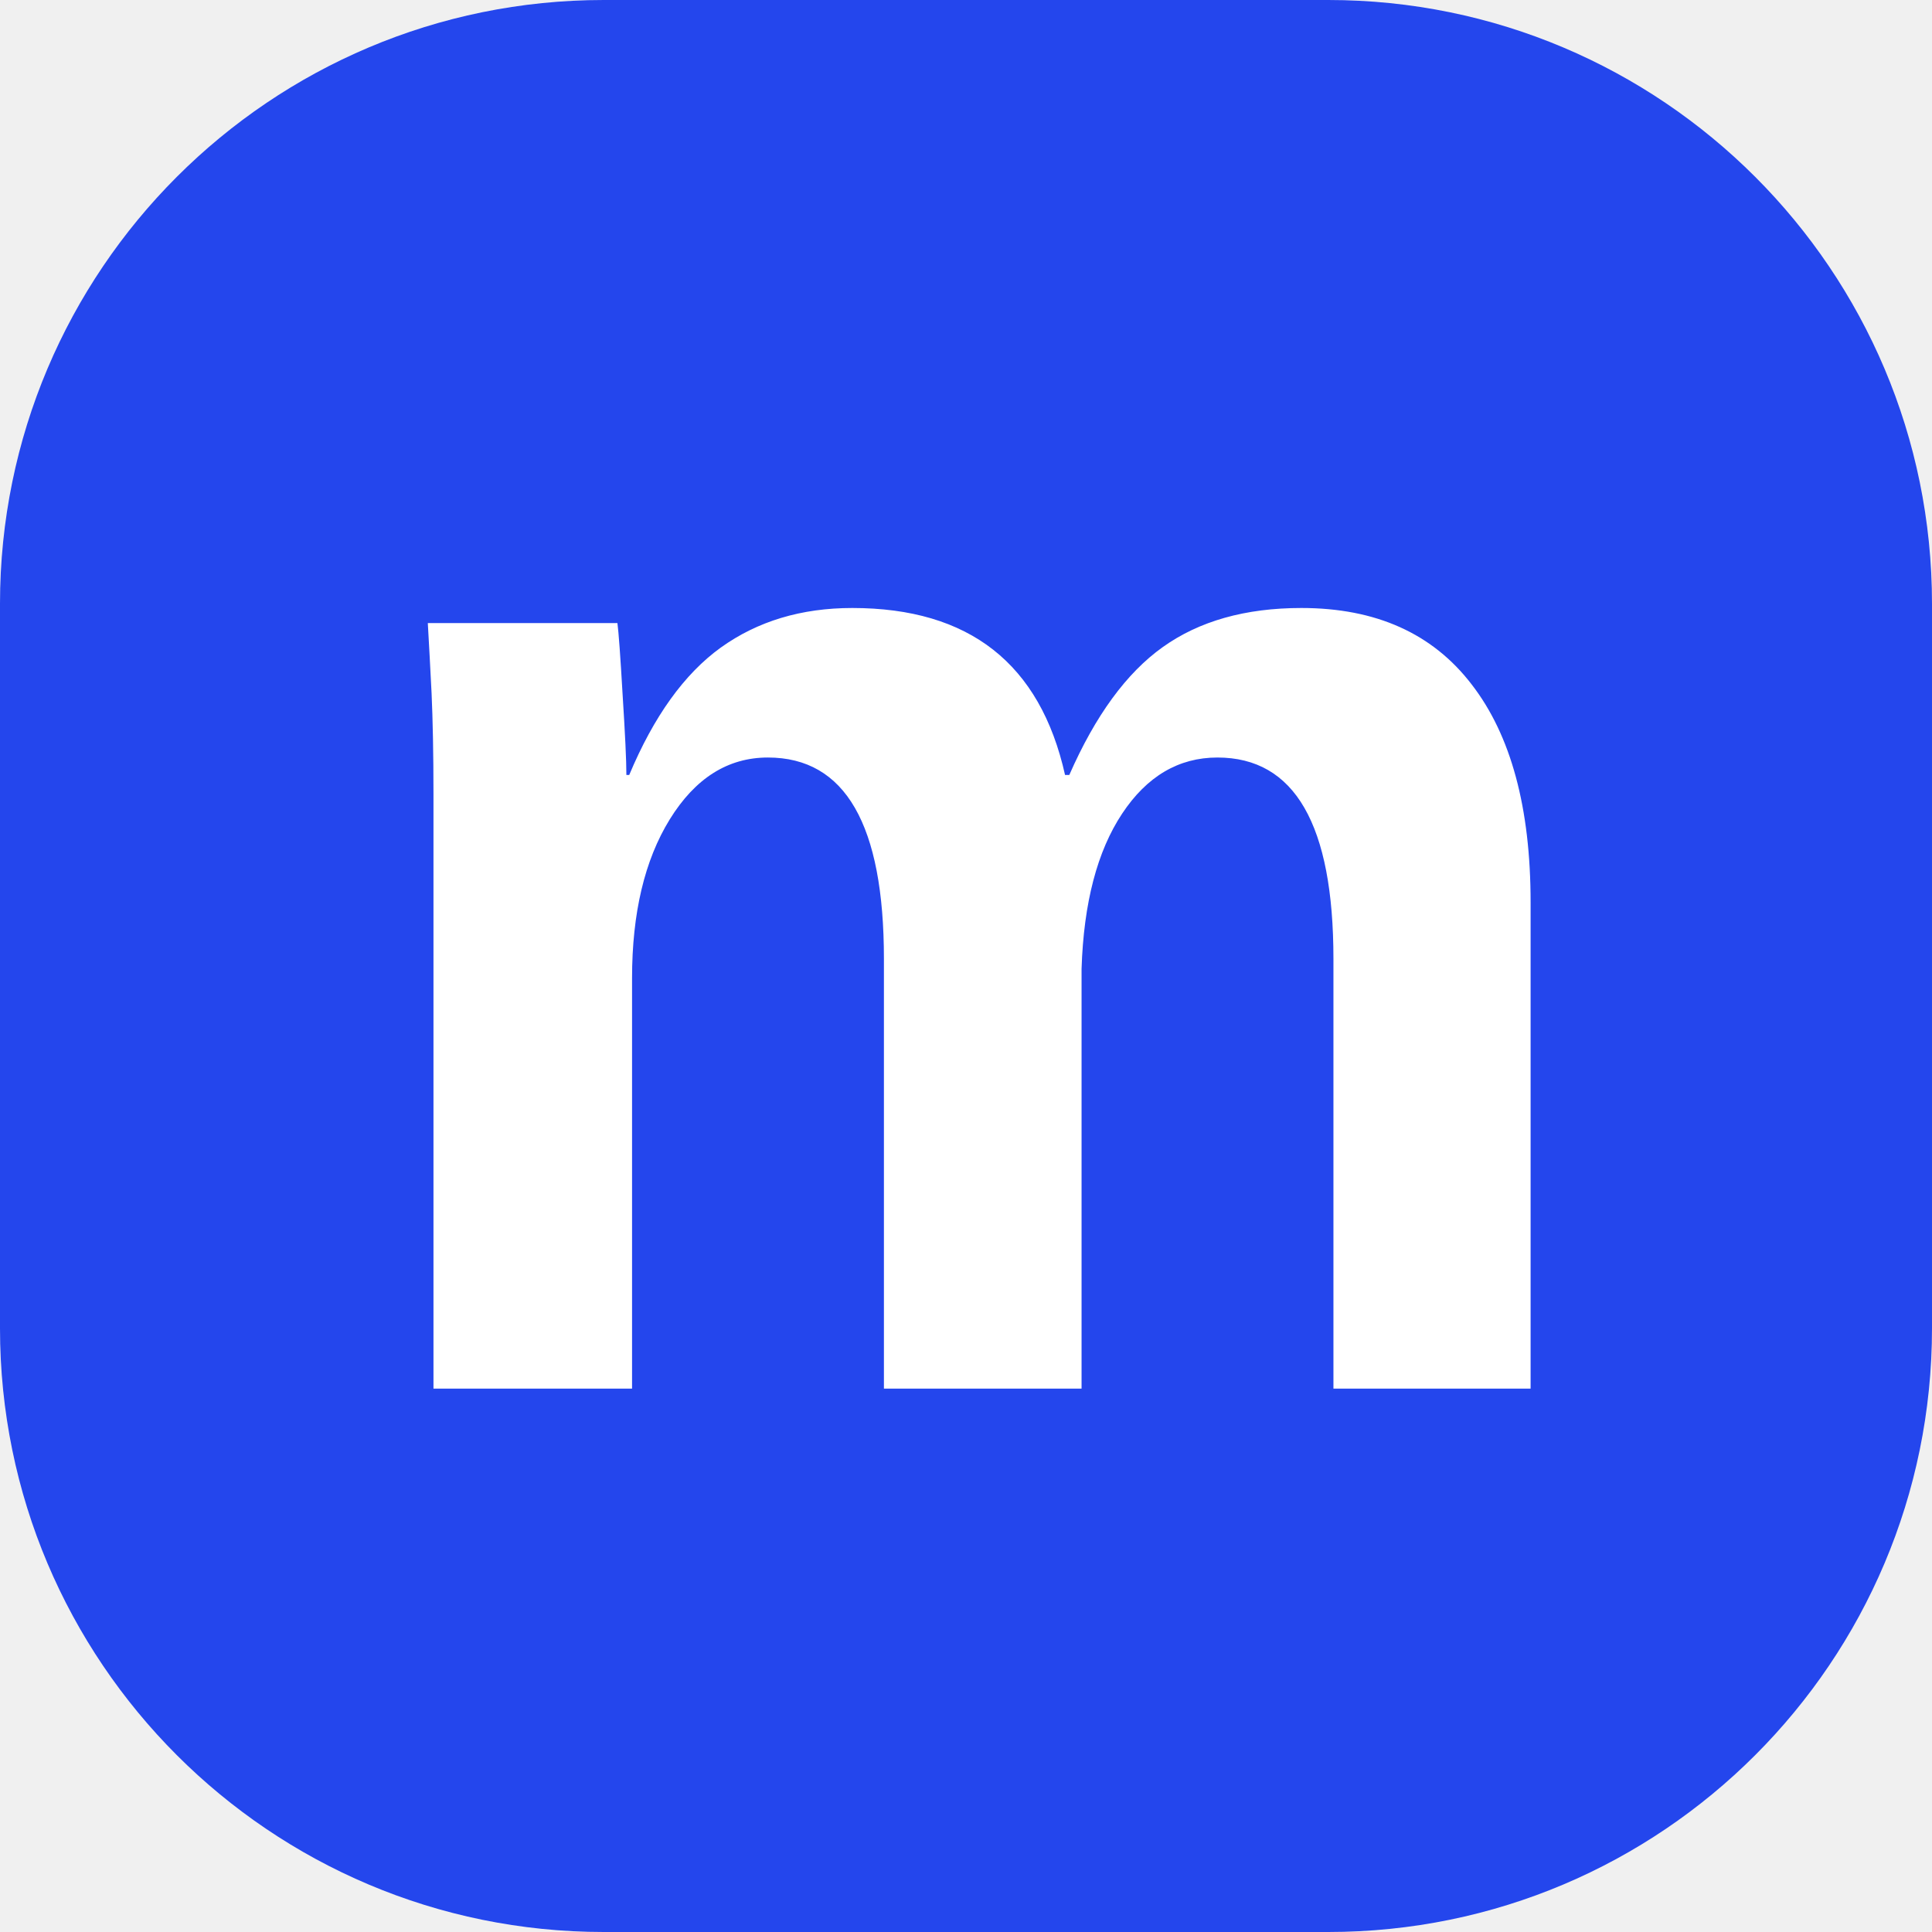
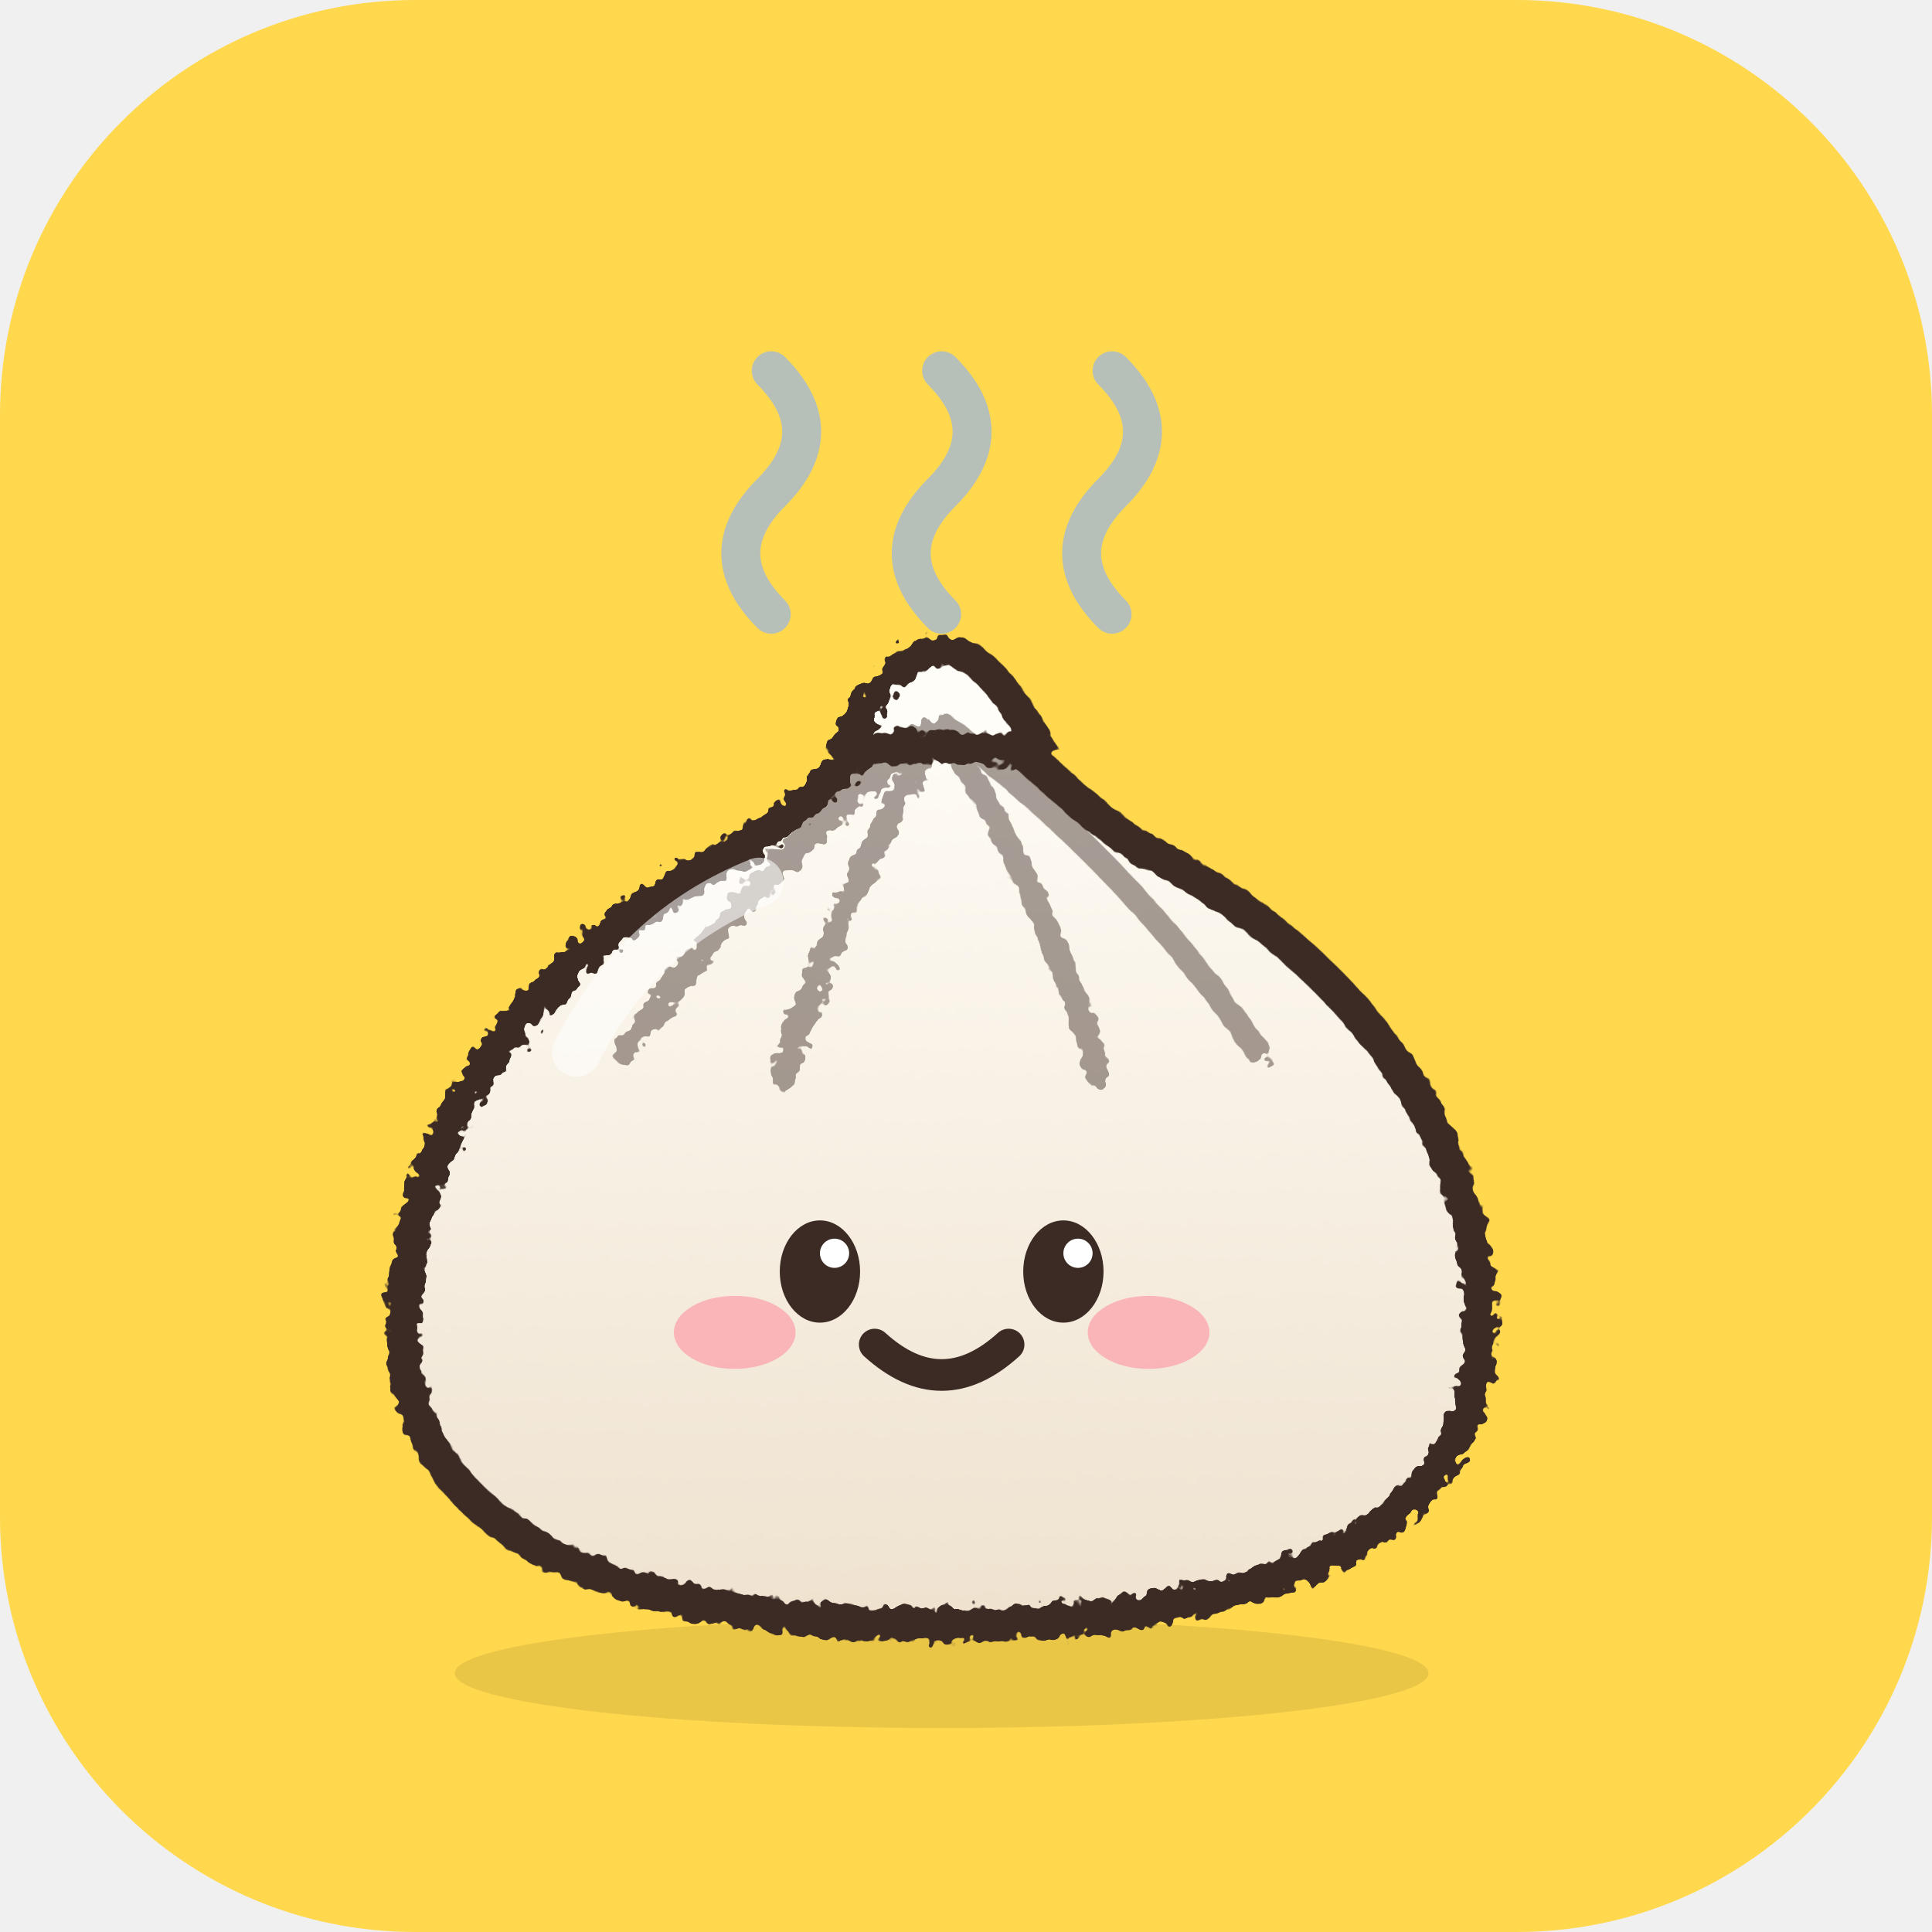
- <svg xmlns="http://www.w3.org/2000/svg" viewBox="0 0 64 64">
-   <rect width="64" height="64" rx="20" fill="#2446ed" />
-   <text x="11" y="46" font-family="Arial" font-weight="bold" font-size="48" fill="#fff">m</text>
+ <svg xmlns="http://www.w3.org/2000/svg" width="64" height="64" viewBox="0 0 512 512">
+   <rect width="512" height="512" rx="110" fill="#ffd84d" />
+   <svg x="56" y="66" width="400" height="400" viewBox="0 0 124 124">
+     <defs>
+       <filter id="wi" x="-8%" y="-8%" width="116%" height="116%">
+         <feTurbulence type="fractalNoise" baseFrequency=".9" numOctaves="2" seed="4" result="n" />
+         <feDisplacementMap in="SourceGraphic" in2="n" scale="1.8" />
+       </filter>
+       <linearGradient id="bi" x1="0" y1="0" x2="0" y2="1">
+         <stop offset="0" stop-color="#fffdf7" />
+         <stop offset="1" stop-color="#efe2cf" />
+       </linearGradient>
+     </defs>
+     <ellipse cx="60" cy="117" rx="40" ry="4.5" fill="#2a1d14" opacity=".1" />
+     <path class="fi-steam" style="animation-delay:0s" d="M46 30 q-5 -5 0 -10 t0 -10" fill="none" stroke="#a9bccd" stroke-width="3.2" stroke-linecap="round" opacity=".85" />
+     <path class="fi-steam" style="animation-delay:0.55s" d="M60 30 q-5 -5 0 -10 t0 -10" fill="none" stroke="#a9bccd" stroke-width="3.2" stroke-linecap="round" opacity=".85" />
+     <path class="fi-steam" style="animation-delay:1.1s" d="M74 30 q-5 -5 0 -10 t0 -10" fill="none" stroke="#a9bccd" stroke-width="3.2" stroke-linecap="round" opacity=".85" />
+     <g filter="url(#wi)">
+       <path d="M60 36 C66 40 70 45 76 49 C94 58 106 74 104 92 C102 106 86 113 60 113 C34 113 18 106 16 92 C14 74 26 58 44 49 C50 45 54 40 60 36 Z" fill="url(#bi)" stroke="#3b2b24" stroke-width="2.8" stroke-linejoin="round" />
+       <path d="M52 41 Q60 25 68 41 Z" fill="#fffdf7" stroke="#3b2b24" stroke-width="2.6" stroke-linejoin="round" />
+       <g fill="none" stroke="#3b2b24" stroke-width="2" stroke-linecap="round" opacity="0.45">
+         <path d="M60 39 Q45 50 34 66" />
+         <path d="M60 39 Q51 54 47 68" />
+         <path d="M60 39 Q69 54 73 68" />
+         <path d="M60 39 Q75 50 86 66" />
+       </g>
+     </g>
+     <path d="M30 66 Q35 56 45 52" fill="none" stroke="#fff" stroke-width="4" stroke-linecap="round" opacity=".55" />
+     <g class="fi-face">
+       <ellipse cx="50" cy="84" rx="3.3" ry="4.2" fill="#3b2b24" />
+       <circle cx="51.2" cy="82.5" r="1.2" fill="#fff" />
+       <ellipse cx="70" cy="84" rx="3.3" ry="4.2" fill="#3b2b24" />
+       <circle cx="71.2" cy="82.5" r="1.2" fill="#fff" />
+       <path d="M54.5 90 Q60 95 65.5 90" fill="none" stroke="#3b2b24" stroke-width="2.6" stroke-linecap="round" />
+       <ellipse cx="43" cy="89" rx="5" ry="3" fill="#ff7f96" opacity=".5" />
+       <ellipse cx="77" cy="89" rx="5" ry="3" fill="#ff7f96" opacity=".5" />
+     </g>
+   </svg>
</svg>
